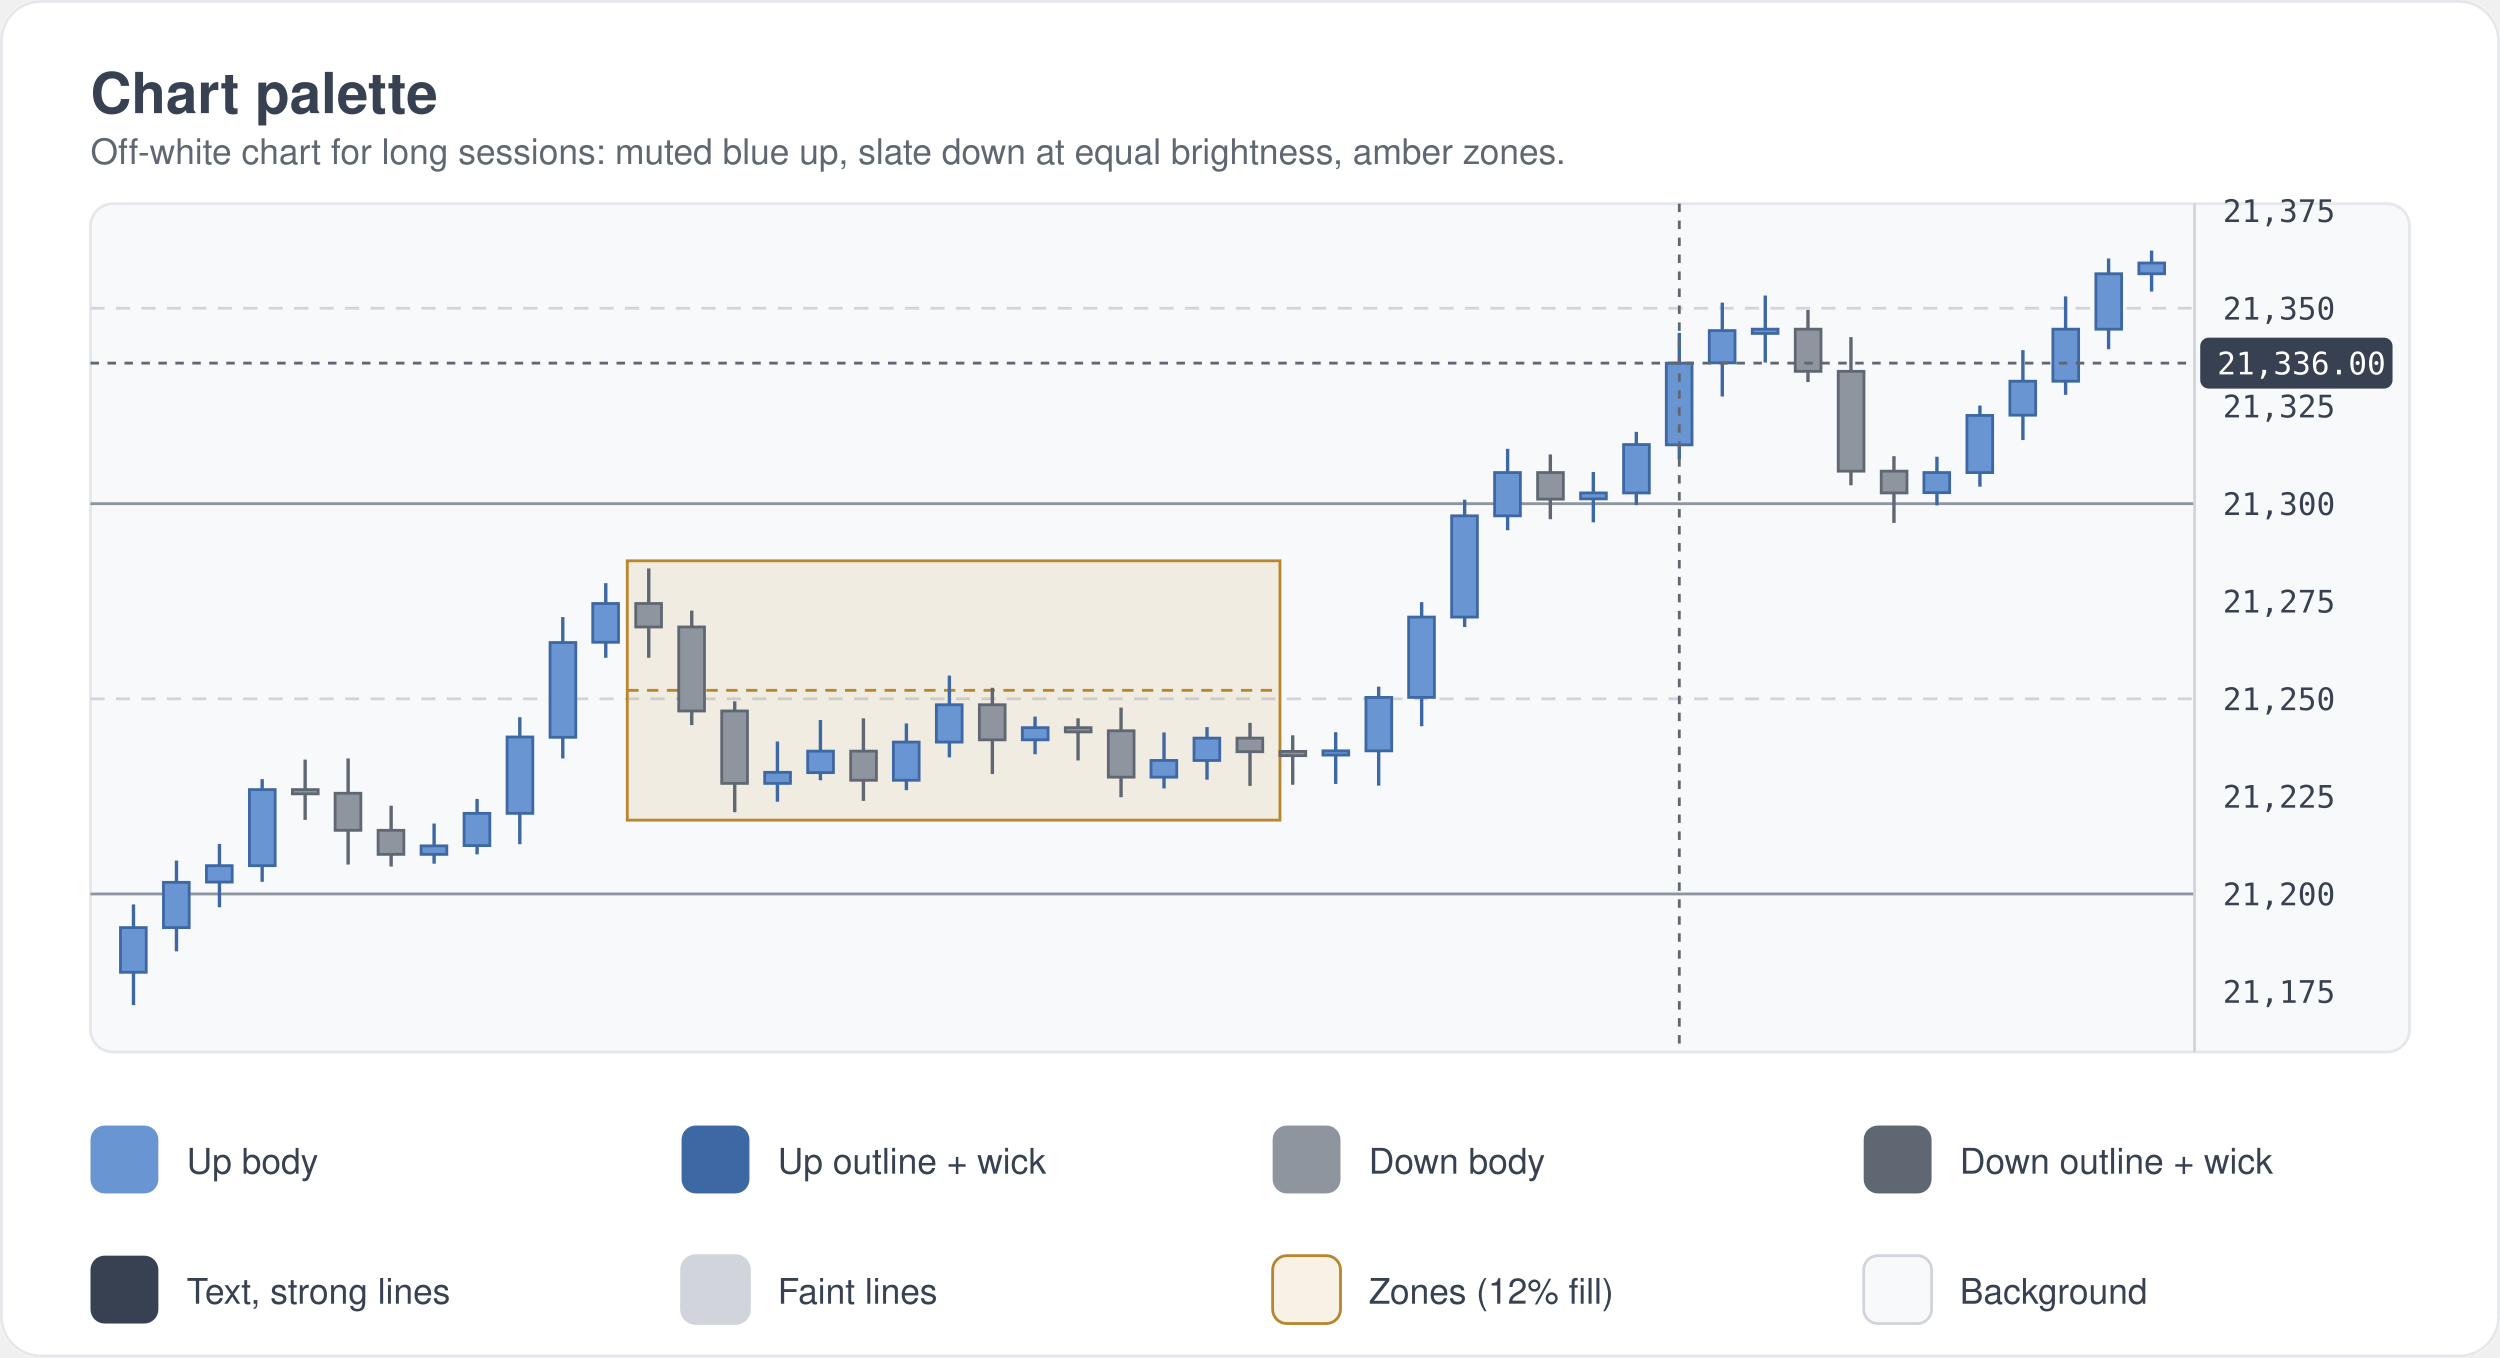
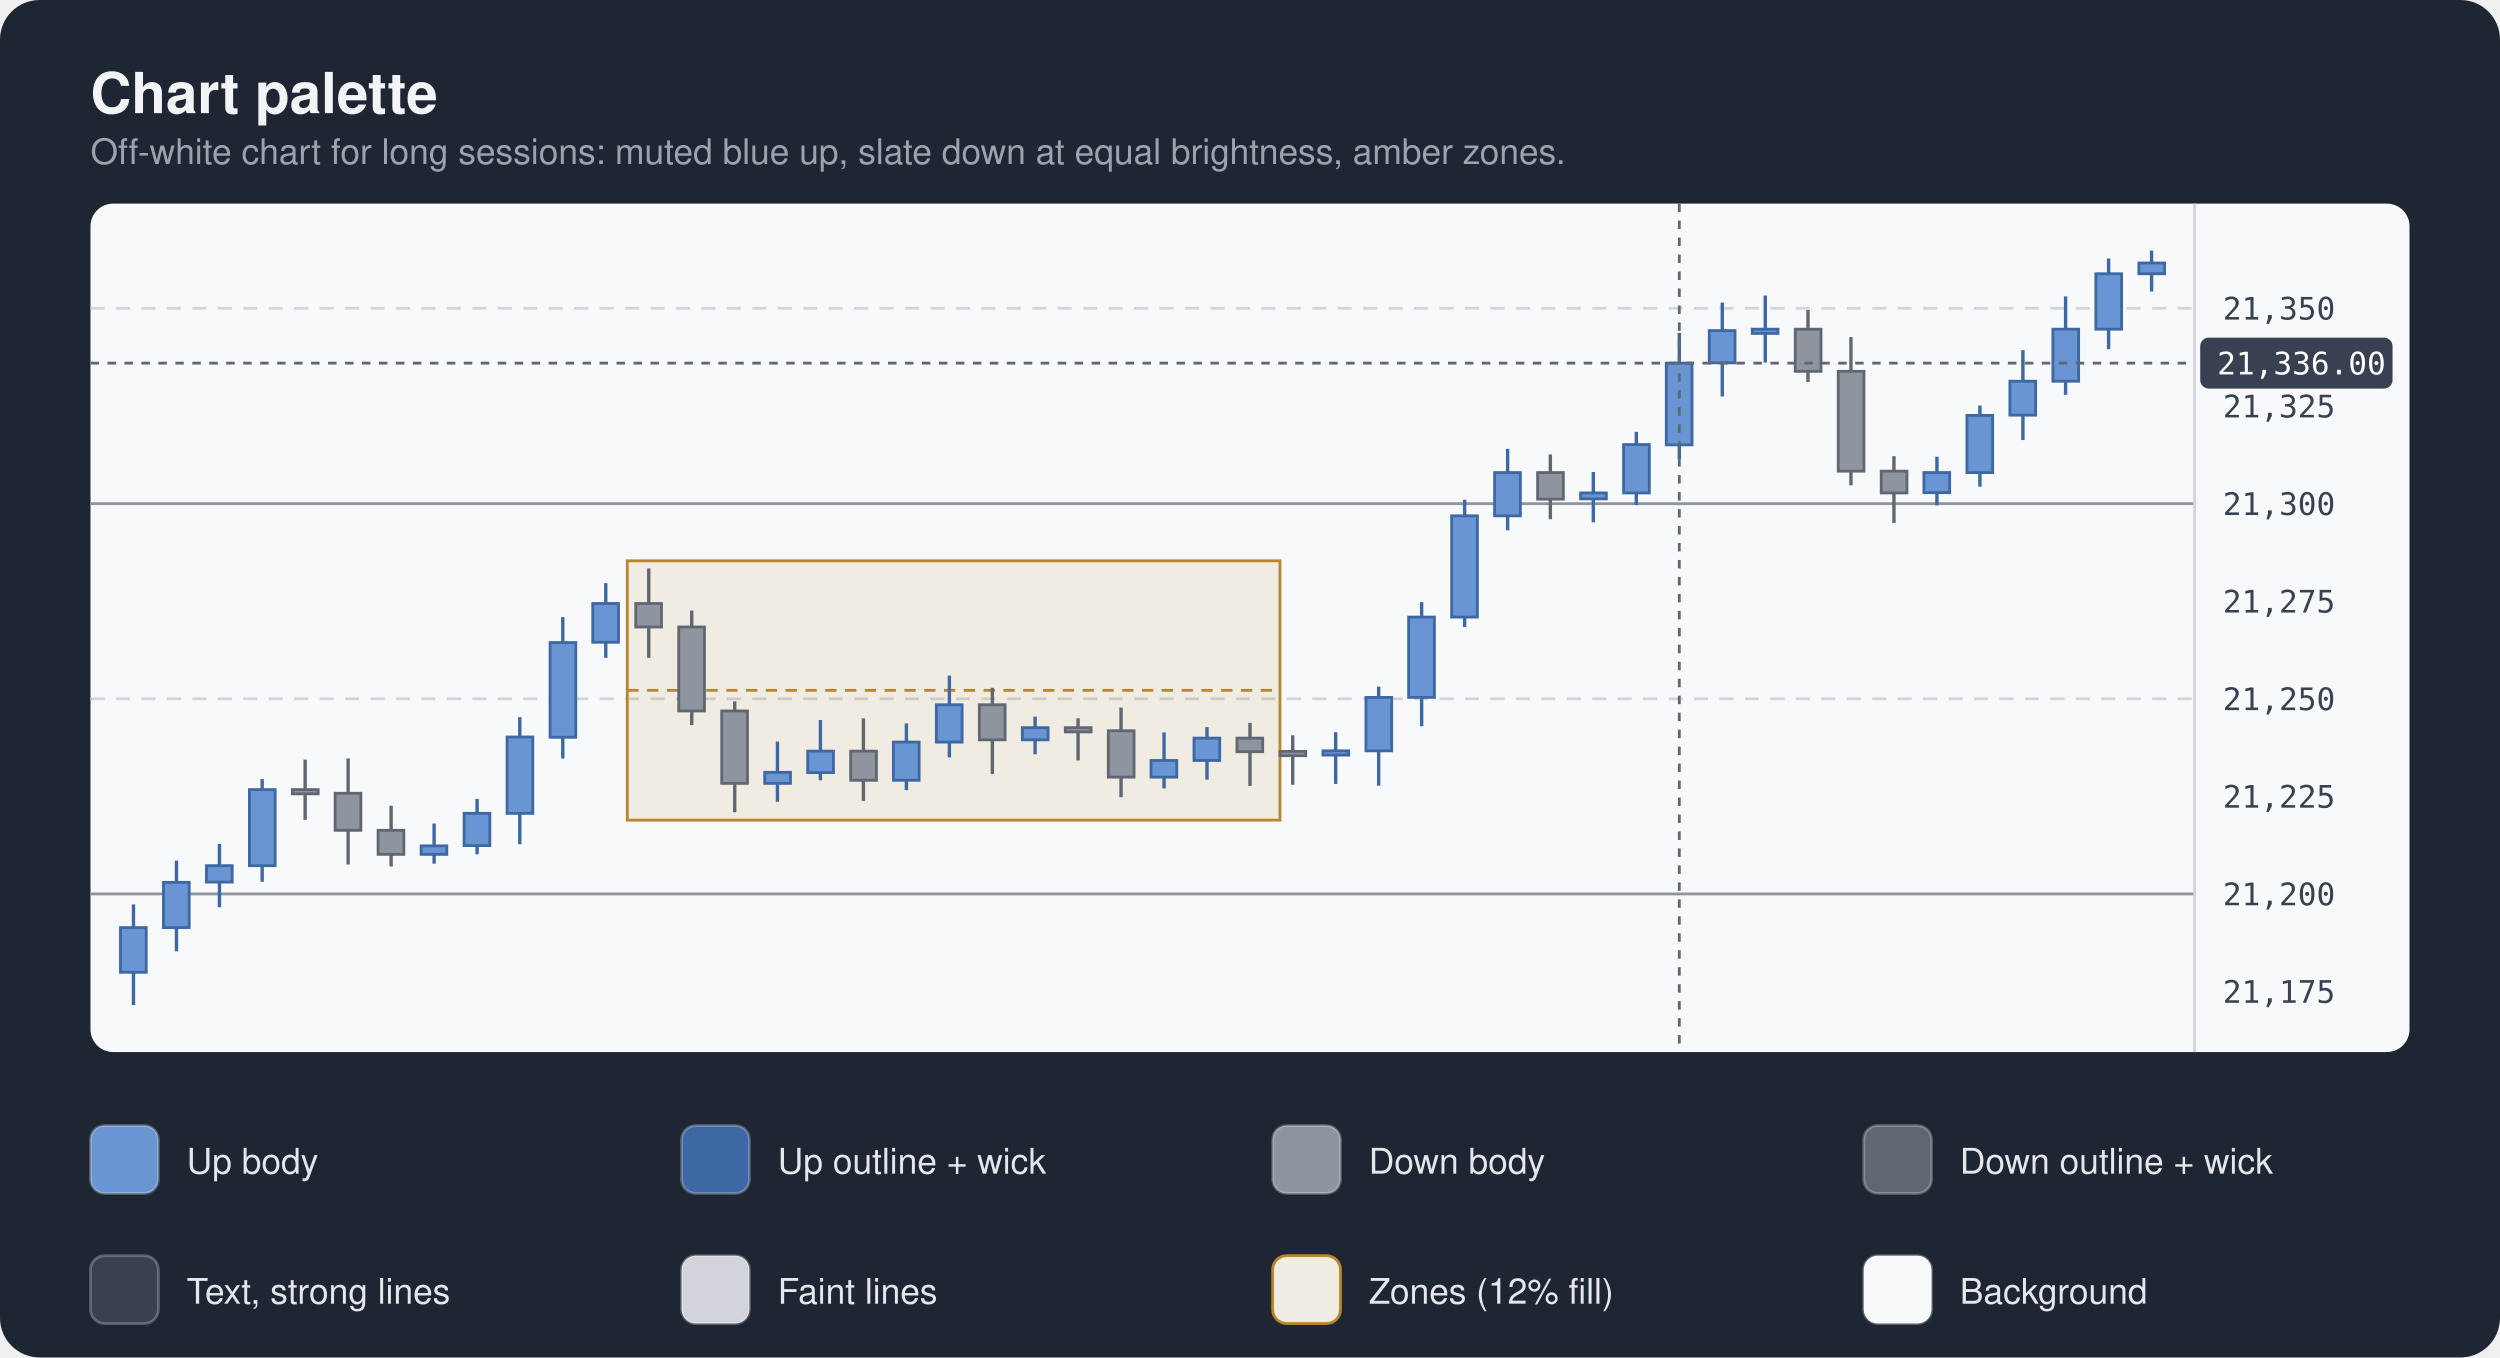
<svg xmlns="http://www.w3.org/2000/svg" width="884" height="480" viewBox="0 0 884 480" font-family="-apple-system, BlinkMacSystemFont, 'Segoe UI', Helvetica, Arial, sans-serif">
-   <rect width="884" height="480" rx="14" fill="#FFFFFF" />
-   <rect x="0.5" y="0.5" width="883" height="479" rx="14" fill="none" stroke="#E5E7EB" />
-   <text x="32" y="40" font-size="20" font-weight="600" fill="#374151">Chart palette</text>
-   <text x="32" y="58" font-size="12.5" fill="#5F6773">Off-white chart for long sessions: muted blue up, slate down at equal brightness, amber zones.</text>
-   <rect x="32" y="72" width="820" height="300" rx="8" fill="#F8F9FB" stroke="#E5E7EB" />
+   <rect width="884" height="480" rx="14" fill="#1F2633" />
+   <text x="32" y="40" font-size="20" font-weight="600" fill="#F3F4F6">Chart palette</text>
+   <text x="32" y="58" font-size="12.5" fill="#9CA3AF">Off-white chart for long sessions: muted blue up, slate down at equal brightness, amber zones.</text>
+   <rect x="32" y="72" width="820" height="300" rx="8" fill="#F8F9FB" />
  <text x="786" y="354.6" font-size="11" fill="#374151" font-family="ui-monospace, SFMono-Regular, Menlo, Consolas, monospace">21,175</text>
  <line x1="32" y1="316.1" x2="776" y2="316.1" stroke="#8F959E" stroke-width="1" />
  <text x="786" y="320.1" font-size="11" fill="#374151" font-family="ui-monospace, SFMono-Regular, Menlo, Consolas, monospace">21,200</text>
  <text x="786" y="285.6" font-size="11" fill="#374151" font-family="ui-monospace, SFMono-Regular, Menlo, Consolas, monospace">21,225</text>
  <line x1="32" y1="247.1" x2="776" y2="247.1" stroke="#D1D5DB" stroke-width="1" stroke-dasharray="5 4" />
  <text x="786" y="251.1" font-size="11" fill="#374151" font-family="ui-monospace, SFMono-Regular, Menlo, Consolas, monospace">21,250</text>
  <text x="786" y="216.6" font-size="11" fill="#374151" font-family="ui-monospace, SFMono-Regular, Menlo, Consolas, monospace">21,275</text>
  <line x1="32" y1="178.1" x2="776" y2="178.1" stroke="#8F959E" stroke-width="1" />
  <text x="786" y="182.1" font-size="11" fill="#374151" font-family="ui-monospace, SFMono-Regular, Menlo, Consolas, monospace">21,300</text>
  <text x="786" y="147.6" font-size="11" fill="#374151" font-family="ui-monospace, SFMono-Regular, Menlo, Consolas, monospace">21,325</text>
  <line x1="32" y1="109.0" x2="776" y2="109.0" stroke="#D1D5DB" stroke-width="1" stroke-dasharray="5 4" />
  <text x="786" y="113.0" font-size="11" fill="#374151" font-family="ui-monospace, SFMono-Regular, Menlo, Consolas, monospace">21,350</text>
-   <text x="786" y="78.5" font-size="11" fill="#374151" font-family="ui-monospace, SFMono-Regular, Menlo, Consolas, monospace">21,375</text>
  <line x1="776" y1="72" x2="776" y2="372" stroke="#D1D5DB" />
  <rect x="221.8" y="198.3" width="230.8" height="91.7" fill="#B8862B" fill-opacity="0.12" stroke="#B8862B" />
  <line x1="221.8" y1="244.1" x2="452.6" y2="244.1" stroke="#B8862B" stroke-dasharray="4 3" />
  <line x1="47.2" y1="319.8" x2="47.2" y2="355.4" stroke="#3E68A3" stroke-width="1.2" />
  <rect x="42.6" y="328.0" width="9.1" height="15.8" fill="#6995D3" stroke="#3E68A3" stroke-width="1" />
  <line x1="62.4" y1="304.3" x2="62.4" y2="336.4" stroke="#3E68A3" stroke-width="1.2" />
  <rect x="57.8" y="312.0" width="9.1" height="16.0" fill="#6995D3" stroke="#3E68A3" stroke-width="1" />
  <line x1="77.6" y1="298.4" x2="77.6" y2="320.8" stroke="#3E68A3" stroke-width="1.2" />
  <rect x="73.0" y="306.1" width="9.1" height="5.8" fill="#6995D3" stroke="#3E68A3" stroke-width="1" />
  <line x1="92.7" y1="275.5" x2="92.7" y2="311.8" stroke="#3E68A3" stroke-width="1.2" />
  <rect x="88.2" y="279.2" width="9.1" height="26.9" fill="#6995D3" stroke="#3E68A3" stroke-width="1" />
  <line x1="107.9" y1="268.6" x2="107.9" y2="289.9" stroke="#5F6773" stroke-width="1.2" />
  <rect x="103.4" y="279.2" width="9.1" height="1.5" fill="#8F959E" stroke="#5F6773" stroke-width="1" />
  <line x1="123.1" y1="268.2" x2="123.1" y2="305.7" stroke="#5F6773" stroke-width="1.2" />
  <rect x="118.5" y="280.5" width="9.1" height="13.1" fill="#8F959E" stroke="#5F6773" stroke-width="1" />
  <line x1="138.3" y1="284.9" x2="138.3" y2="306.4" stroke="#5F6773" stroke-width="1.2" />
  <rect x="133.7" y="293.6" width="9.1" height="8.5" fill="#8F959E" stroke="#5F6773" stroke-width="1" />
  <line x1="153.5" y1="291.2" x2="153.5" y2="305.4" stroke="#3E68A3" stroke-width="1.2" />
  <rect x="148.9" y="299.1" width="9.1" height="3.0" fill="#6995D3" stroke="#3E68A3" stroke-width="1" />
  <line x1="168.7" y1="282.5" x2="168.7" y2="302.1" stroke="#3E68A3" stroke-width="1.2" />
  <rect x="164.1" y="287.6" width="9.1" height="11.4" fill="#6995D3" stroke="#3E68A3" stroke-width="1" />
  <line x1="183.8" y1="253.6" x2="183.8" y2="298.5" stroke="#3E68A3" stroke-width="1.2" />
  <rect x="179.3" y="260.6" width="9.1" height="27.0" fill="#6995D3" stroke="#3E68A3" stroke-width="1" />
  <line x1="199.0" y1="218.2" x2="199.0" y2="268.2" stroke="#3E68A3" stroke-width="1.2" />
  <rect x="194.5" y="227.2" width="9.1" height="33.5" fill="#6995D3" stroke="#3E68A3" stroke-width="1" />
  <line x1="214.2" y1="206.2" x2="214.2" y2="232.6" stroke="#3E68A3" stroke-width="1.2" />
  <rect x="209.6" y="213.4" width="9.1" height="13.7" fill="#6995D3" stroke="#3E68A3" stroke-width="1" />
  <line x1="229.4" y1="201.0" x2="229.4" y2="232.6" stroke="#5F6773" stroke-width="1.2" />
  <rect x="224.8" y="213.4" width="9.1" height="8.3" fill="#8F959E" stroke="#5F6773" stroke-width="1" />
  <line x1="244.6" y1="215.9" x2="244.6" y2="256.4" stroke="#5F6773" stroke-width="1.2" />
  <rect x="240.0" y="221.7" width="9.1" height="29.7" fill="#8F959E" stroke="#5F6773" stroke-width="1" />
  <line x1="259.8" y1="248.0" x2="259.8" y2="287.2" stroke="#5F6773" stroke-width="1.2" />
  <rect x="255.2" y="251.4" width="9.1" height="25.6" fill="#8F959E" stroke="#5F6773" stroke-width="1" />
  <line x1="274.9" y1="262.2" x2="274.9" y2="283.5" stroke="#3E68A3" stroke-width="1.2" />
  <rect x="270.4" y="273.1" width="9.1" height="3.9" fill="#6995D3" stroke="#3E68A3" stroke-width="1" />
  <line x1="290.1" y1="254.6" x2="290.1" y2="275.9" stroke="#3E68A3" stroke-width="1.2" />
  <rect x="285.6" y="265.6" width="9.1" height="7.6" fill="#6995D3" stroke="#3E68A3" stroke-width="1" />
  <line x1="305.3" y1="254.0" x2="305.3" y2="283.2" stroke="#5F6773" stroke-width="1.2" />
  <rect x="300.8" y="265.6" width="9.1" height="10.3" fill="#8F959E" stroke="#5F6773" stroke-width="1" />
  <line x1="320.5" y1="255.8" x2="320.5" y2="279.4" stroke="#3E68A3" stroke-width="1.2" />
  <rect x="315.9" y="262.4" width="9.1" height="13.5" fill="#6995D3" stroke="#3E68A3" stroke-width="1" />
  <line x1="335.7" y1="238.9" x2="335.7" y2="267.8" stroke="#3E68A3" stroke-width="1.2" />
  <rect x="331.1" y="249.2" width="9.1" height="13.2" fill="#6995D3" stroke="#3E68A3" stroke-width="1" />
  <line x1="350.9" y1="243.2" x2="350.9" y2="273.7" stroke="#5F6773" stroke-width="1.2" />
  <rect x="346.3" y="249.2" width="9.1" height="12.4" fill="#8F959E" stroke="#5F6773" stroke-width="1" />
  <line x1="366.0" y1="253.4" x2="366.0" y2="266.7" stroke="#3E68A3" stroke-width="1.2" />
  <rect x="361.5" y="257.3" width="9.1" height="4.3" fill="#6995D3" stroke="#3E68A3" stroke-width="1" />
  <line x1="381.2" y1="254.0" x2="381.2" y2="268.9" stroke="#5F6773" stroke-width="1.2" />
  <rect x="376.7" y="257.3" width="9.1" height="1.5" fill="#8F959E" stroke="#5F6773" stroke-width="1" />
  <line x1="396.4" y1="250.2" x2="396.4" y2="281.9" stroke="#5F6773" stroke-width="1.2" />
  <rect x="391.9" y="258.4" width="9.1" height="16.4" fill="#8F959E" stroke="#5F6773" stroke-width="1" />
  <line x1="411.6" y1="259.0" x2="411.6" y2="278.8" stroke="#3E68A3" stroke-width="1.2" />
  <rect x="407.0" y="268.9" width="9.1" height="5.9" fill="#6995D3" stroke="#3E68A3" stroke-width="1" />
  <line x1="426.8" y1="257.1" x2="426.8" y2="275.7" stroke="#3E68A3" stroke-width="1.2" />
  <rect x="422.2" y="261.0" width="9.1" height="7.9" fill="#6995D3" stroke="#3E68A3" stroke-width="1" />
  <line x1="442.0" y1="255.6" x2="442.0" y2="277.9" stroke="#5F6773" stroke-width="1.2" />
  <rect x="437.4" y="261.0" width="9.1" height="4.8" fill="#8F959E" stroke="#5F6773" stroke-width="1" />
  <line x1="457.1" y1="260.0" x2="457.1" y2="277.5" stroke="#5F6773" stroke-width="1.2" />
  <rect x="452.6" y="265.7" width="9.1" height="1.5" fill="#8F959E" stroke="#5F6773" stroke-width="1" />
  <line x1="472.3" y1="258.9" x2="472.3" y2="277.2" stroke="#3E68A3" stroke-width="1.2" />
  <rect x="467.8" y="265.5" width="9.1" height="1.5" fill="#6995D3" stroke="#3E68A3" stroke-width="1" />
  <line x1="487.5" y1="242.8" x2="487.5" y2="277.8" stroke="#3E68A3" stroke-width="1.2" />
  <rect x="483.0" y="246.6" width="9.1" height="18.9" fill="#6995D3" stroke="#3E68A3" stroke-width="1" />
  <line x1="502.7" y1="212.9" x2="502.7" y2="256.8" stroke="#3E68A3" stroke-width="1.2" />
  <rect x="498.1" y="218.2" width="9.1" height="28.4" fill="#6995D3" stroke="#3E68A3" stroke-width="1" />
  <line x1="517.9" y1="176.7" x2="517.9" y2="221.7" stroke="#3E68A3" stroke-width="1.2" />
  <rect x="513.3" y="182.4" width="9.1" height="35.8" fill="#6995D3" stroke="#3E68A3" stroke-width="1" />
  <line x1="533.1" y1="158.7" x2="533.1" y2="187.5" stroke="#3E68A3" stroke-width="1.2" />
  <rect x="528.5" y="167.1" width="9.1" height="15.3" fill="#6995D3" stroke="#3E68A3" stroke-width="1" />
  <line x1="548.2" y1="160.7" x2="548.2" y2="183.6" stroke="#5F6773" stroke-width="1.2" />
  <rect x="543.7" y="167.1" width="9.1" height="9.4" fill="#8F959E" stroke="#5F6773" stroke-width="1" />
  <line x1="563.4" y1="166.9" x2="563.4" y2="184.7" stroke="#3E68A3" stroke-width="1.2" />
  <rect x="558.9" y="174.3" width="9.1" height="2.1" fill="#6995D3" stroke="#3E68A3" stroke-width="1" />
  <line x1="578.6" y1="152.7" x2="578.6" y2="178.6" stroke="#3E68A3" stroke-width="1.2" />
  <rect x="574.1" y="157.2" width="9.1" height="17.1" fill="#6995D3" stroke="#3E68A3" stroke-width="1" />
  <line x1="593.8" y1="117.7" x2="593.8" y2="162.4" stroke="#3E68A3" stroke-width="1.2" />
  <rect x="589.2" y="128.4" width="9.1" height="28.9" fill="#6995D3" stroke="#3E68A3" stroke-width="1" />
  <line x1="609.0" y1="107.0" x2="609.0" y2="140.2" stroke="#3E68A3" stroke-width="1.2" />
  <rect x="604.4" y="116.9" width="9.1" height="11.4" fill="#6995D3" stroke="#3E68A3" stroke-width="1" />
  <line x1="624.2" y1="104.5" x2="624.2" y2="128.2" stroke="#3E68A3" stroke-width="1.2" />
  <rect x="619.6" y="116.4" width="9.1" height="1.5" fill="#6995D3" stroke="#3E68A3" stroke-width="1" />
  <line x1="639.3" y1="109.6" x2="639.3" y2="135.1" stroke="#5F6773" stroke-width="1.2" />
  <rect x="634.8" y="116.4" width="9.1" height="14.9" fill="#8F959E" stroke="#5F6773" stroke-width="1" />
  <line x1="654.5" y1="119.2" x2="654.5" y2="171.6" stroke="#5F6773" stroke-width="1.2" />
  <rect x="650.0" y="131.3" width="9.1" height="35.3" fill="#8F959E" stroke="#5F6773" stroke-width="1" />
  <line x1="669.7" y1="161.3" x2="669.7" y2="184.9" stroke="#5F6773" stroke-width="1.2" />
  <rect x="665.2" y="166.6" width="9.1" height="7.7" fill="#8F959E" stroke="#5F6773" stroke-width="1" />
  <line x1="684.9" y1="161.5" x2="684.9" y2="178.7" stroke="#3E68A3" stroke-width="1.2" />
  <rect x="680.3" y="167.1" width="9.1" height="7.1" fill="#6995D3" stroke="#3E68A3" stroke-width="1" />
  <line x1="700.1" y1="143.4" x2="700.1" y2="172.1" stroke="#3E68A3" stroke-width="1.2" />
  <rect x="695.5" y="146.9" width="9.1" height="20.2" fill="#6995D3" stroke="#3E68A3" stroke-width="1" />
  <line x1="715.3" y1="123.8" x2="715.3" y2="155.6" stroke="#3E68A3" stroke-width="1.2" />
  <rect x="710.7" y="134.8" width="9.1" height="12.0" fill="#6995D3" stroke="#3E68A3" stroke-width="1" />
  <line x1="730.4" y1="104.8" x2="730.4" y2="139.6" stroke="#3E68A3" stroke-width="1.2" />
  <rect x="725.9" y="116.4" width="9.1" height="18.4" fill="#6995D3" stroke="#3E68A3" stroke-width="1" />
  <line x1="745.6" y1="91.4" x2="745.6" y2="123.5" stroke="#3E68A3" stroke-width="1.2" />
  <rect x="741.1" y="96.8" width="9.1" height="19.6" fill="#6995D3" stroke="#3E68A3" stroke-width="1" />
  <line x1="760.8" y1="88.6" x2="760.8" y2="103.1" stroke="#3E68A3" stroke-width="1.2" />
  <rect x="756.3" y="93.0" width="9.1" height="3.8" fill="#6995D3" stroke="#3E68A3" stroke-width="1" />
  <line x1="593.8" y1="72" x2="593.8" y2="372" stroke="#5F6773" stroke-dasharray="3 3" />
  <line x1="32" y1="128.4" x2="776" y2="128.4" stroke="#5F6773" stroke-dasharray="3 3" />
  <rect x="778" y="119.4" width="68" height="18" rx="3" fill="#374151" />
  <text x="784" y="132.4" font-size="11" fill="#FFFFFF" font-family="ui-monospace, SFMono-Regular, Menlo, Consolas, monospace">21,336.00</text>
-   <rect x="32.0" y="398" width="24" height="24" rx="5" fill="#6995D3" />
-   <text x="66.0" y="415" font-size="12.5" fill="#374151">Up body</text>
-   <rect x="241.0" y="398" width="24" height="24" rx="5" fill="#3E68A3" />
-   <text x="275.0" y="415" font-size="12.5" fill="#374151">Up outline + wick</text>
-   <rect x="450.0" y="398" width="24" height="24" rx="5" fill="#8F959E" />
-   <text x="484.0" y="415" font-size="12.5" fill="#374151">Down body</text>
-   <rect x="659.0" y="398" width="24" height="24" rx="5" fill="#5F6773" />
-   <text x="693.0" y="415" font-size="12.5" fill="#374151">Down outline + wick</text>
-   <rect x="32.0" y="444" width="24" height="24" rx="5" fill="#374151" />
-   <text x="66.0" y="461" font-size="12.5" fill="#374151">Text, strong lines</text>
-   <rect x="241.0" y="444" width="24" height="24" rx="5" fill="#D1D5DB" stroke="#D1D5DB" />
-   <text x="275.0" y="461" font-size="12.5" fill="#374151">Faint lines</text>
+   <rect x="32.0" y="398" width="24" height="24" rx="5" fill="#6995D3" stroke="#FFFFFF" stroke-opacity="0.25" />
+   <text x="66.0" y="415" font-size="12.5" fill="#E5E7EB">Up body</text>
+   <rect x="241.0" y="398" width="24" height="24" rx="5" fill="#3E68A3" stroke="#FFFFFF" stroke-opacity="0.25" />
+   <text x="275.0" y="415" font-size="12.5" fill="#E5E7EB">Up outline + wick</text>
+   <rect x="450.0" y="398" width="24" height="24" rx="5" fill="#8F959E" stroke="#FFFFFF" stroke-opacity="0.25" />
+   <text x="484.0" y="415" font-size="12.5" fill="#E5E7EB">Down body</text>
+   <rect x="659.0" y="398" width="24" height="24" rx="5" fill="#5F6773" stroke="#FFFFFF" stroke-opacity="0.25" />
+   <text x="693.0" y="415" font-size="12.5" fill="#E5E7EB">Down outline + wick</text>
+   <rect x="32.0" y="444" width="24" height="24" rx="5" fill="#374151" stroke="#FFFFFF" stroke-opacity="0.25" />
+   <text x="66.0" y="461" font-size="12.5" fill="#E5E7EB">Text, strong lines</text>
+   <rect x="241.0" y="444" width="24" height="24" rx="5" fill="#D1D5DB" stroke="#FFFFFF" stroke-opacity="0.25" />
+   <text x="275.0" y="461" font-size="12.5" fill="#E5E7EB">Faint lines</text>
+   <rect x="450.0" y="444" width="24" height="24" rx="5" fill="#F8F9FB" />
  <rect x="450.0" y="444" width="24" height="24" rx="5" fill="#B8862B" fill-opacity="0.12" stroke="#B8862B" />
-   <text x="484.0" y="461" font-size="12.5" fill="#374151">Zones (12% fill)</text>
-   <rect x="659.0" y="444" width="24" height="24" rx="5" fill="#F8F9FB" stroke="#D1D5DB" />
-   <text x="693.0" y="461" font-size="12.5" fill="#374151">Background</text>
+   <text x="484.0" y="461" font-size="12.5" fill="#E5E7EB">Zones (12% fill)</text>
+   <rect x="659.0" y="444" width="24" height="24" rx="5" fill="#F8F9FB" stroke="#FFFFFF" stroke-opacity="0.25" />
+   <text x="693.0" y="461" font-size="12.5" fill="#E5E7EB">Background</text>
</svg>
